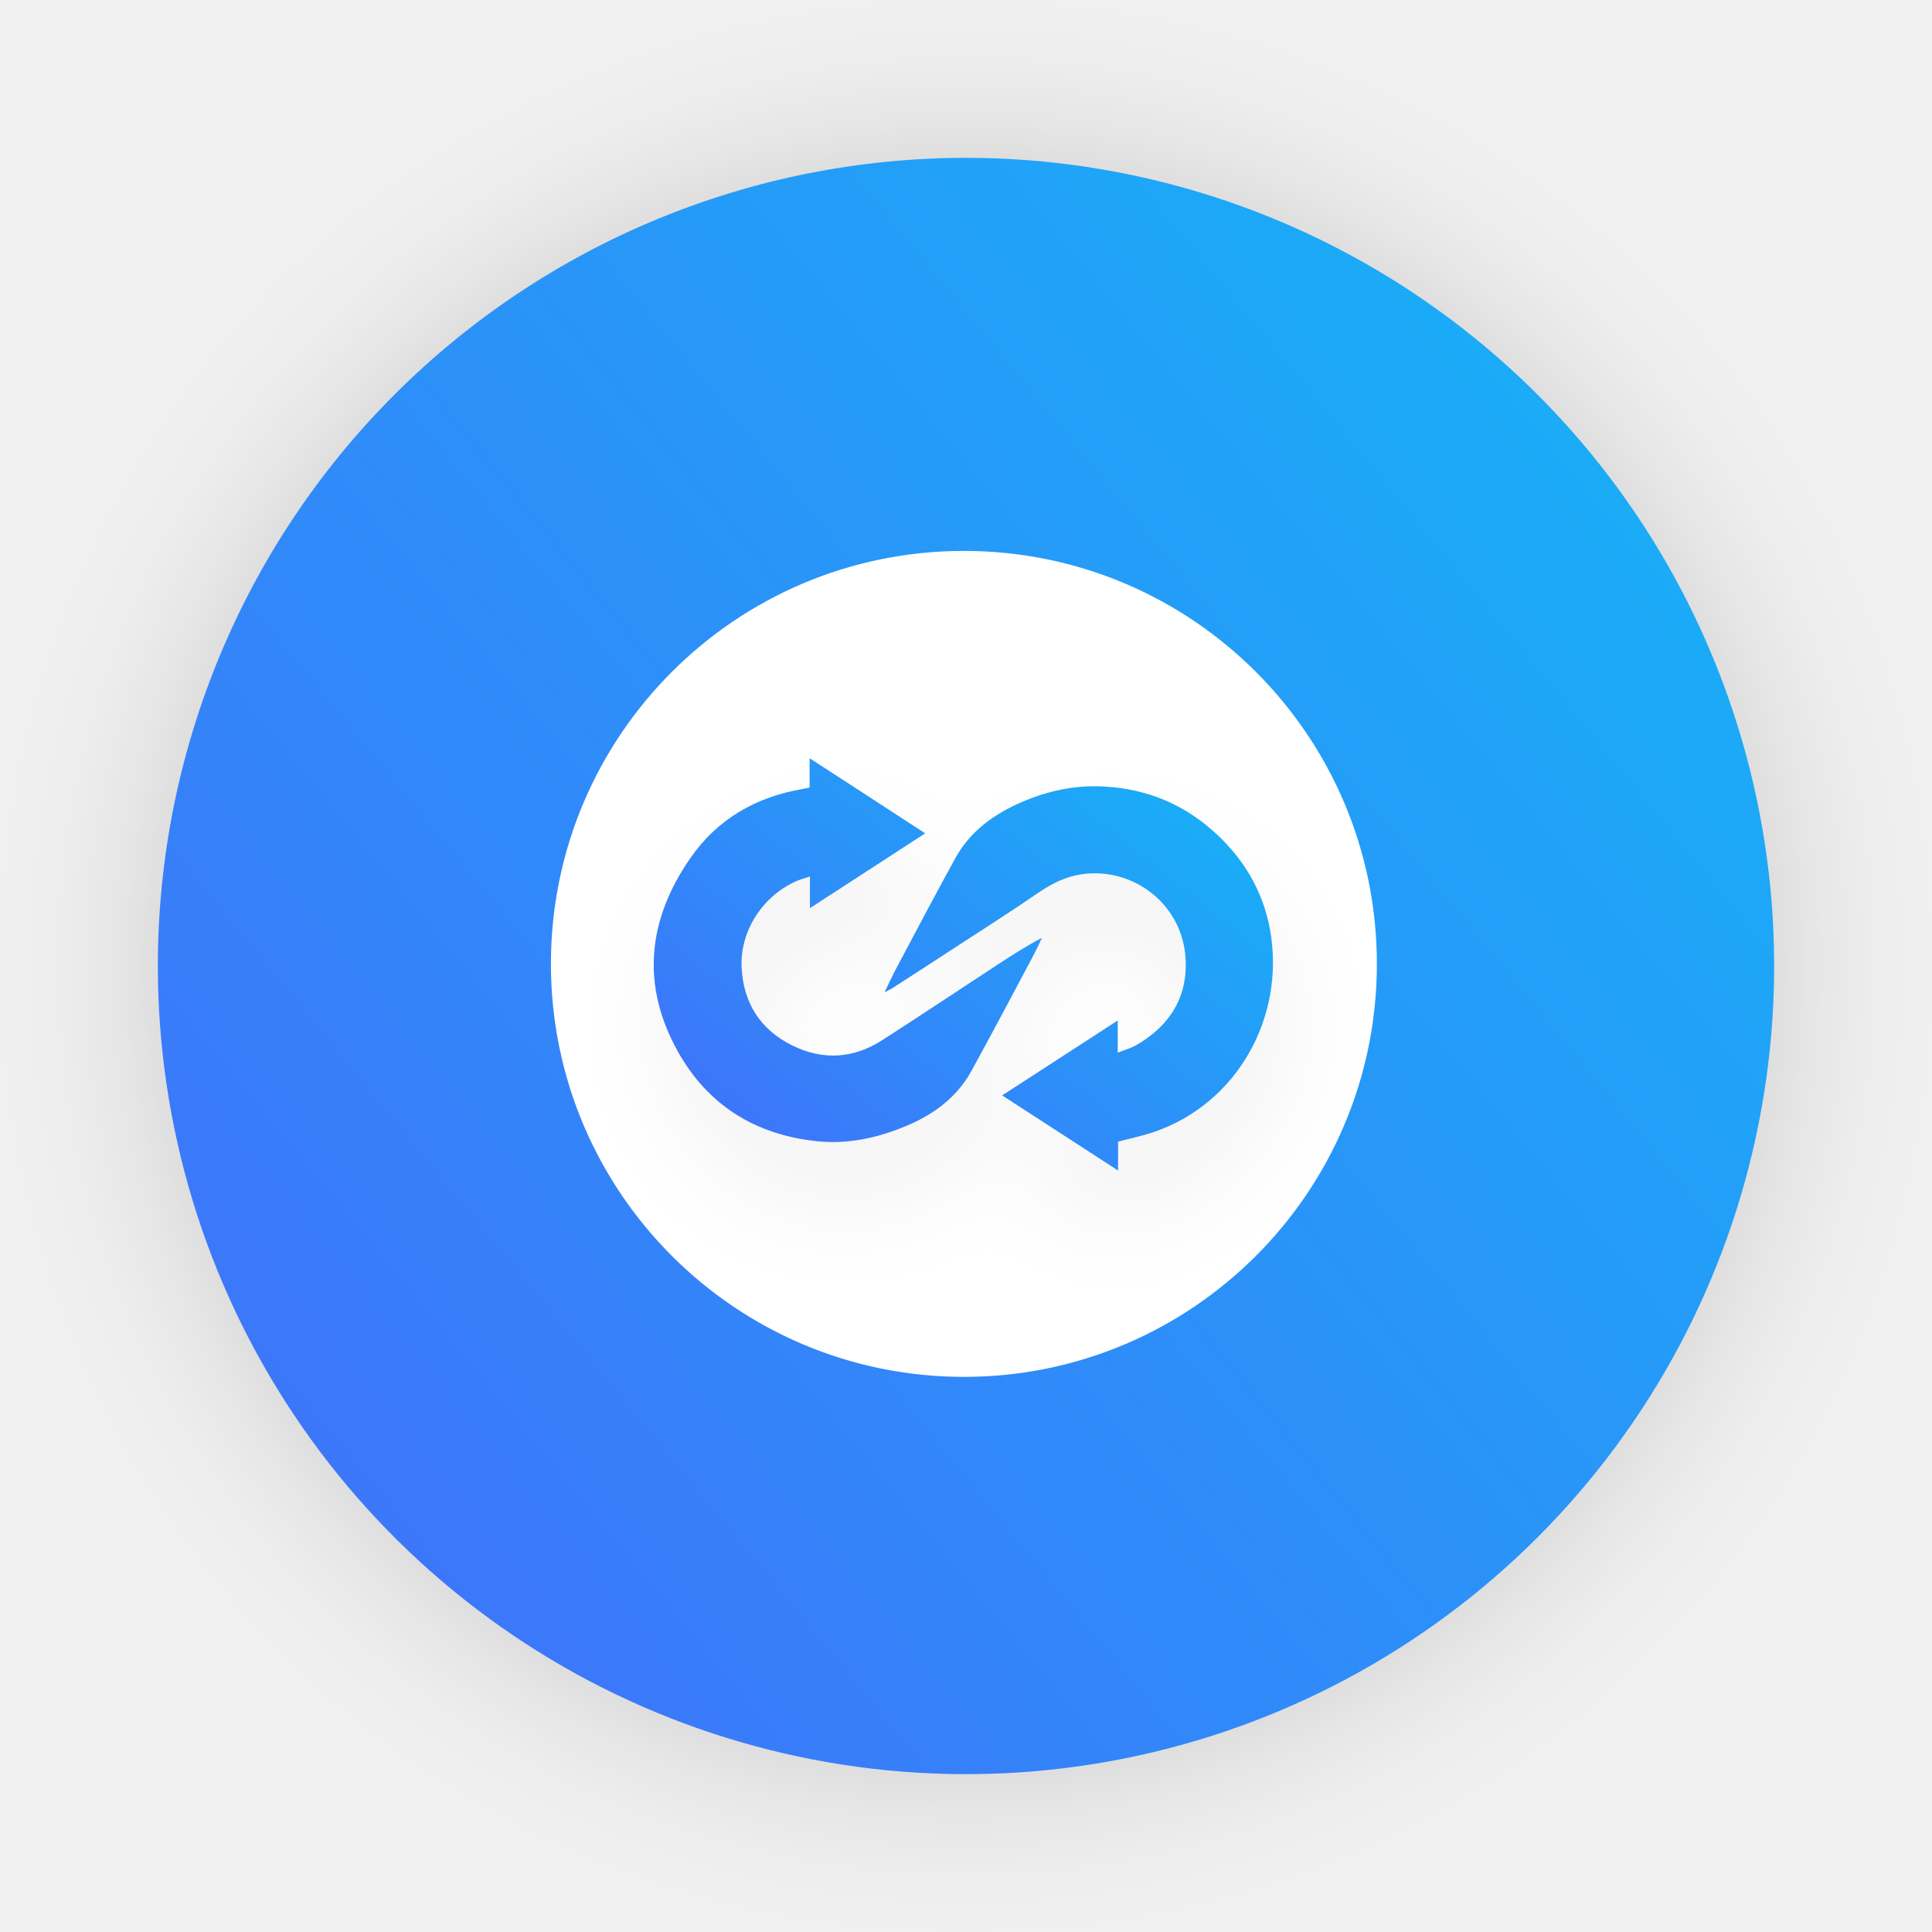
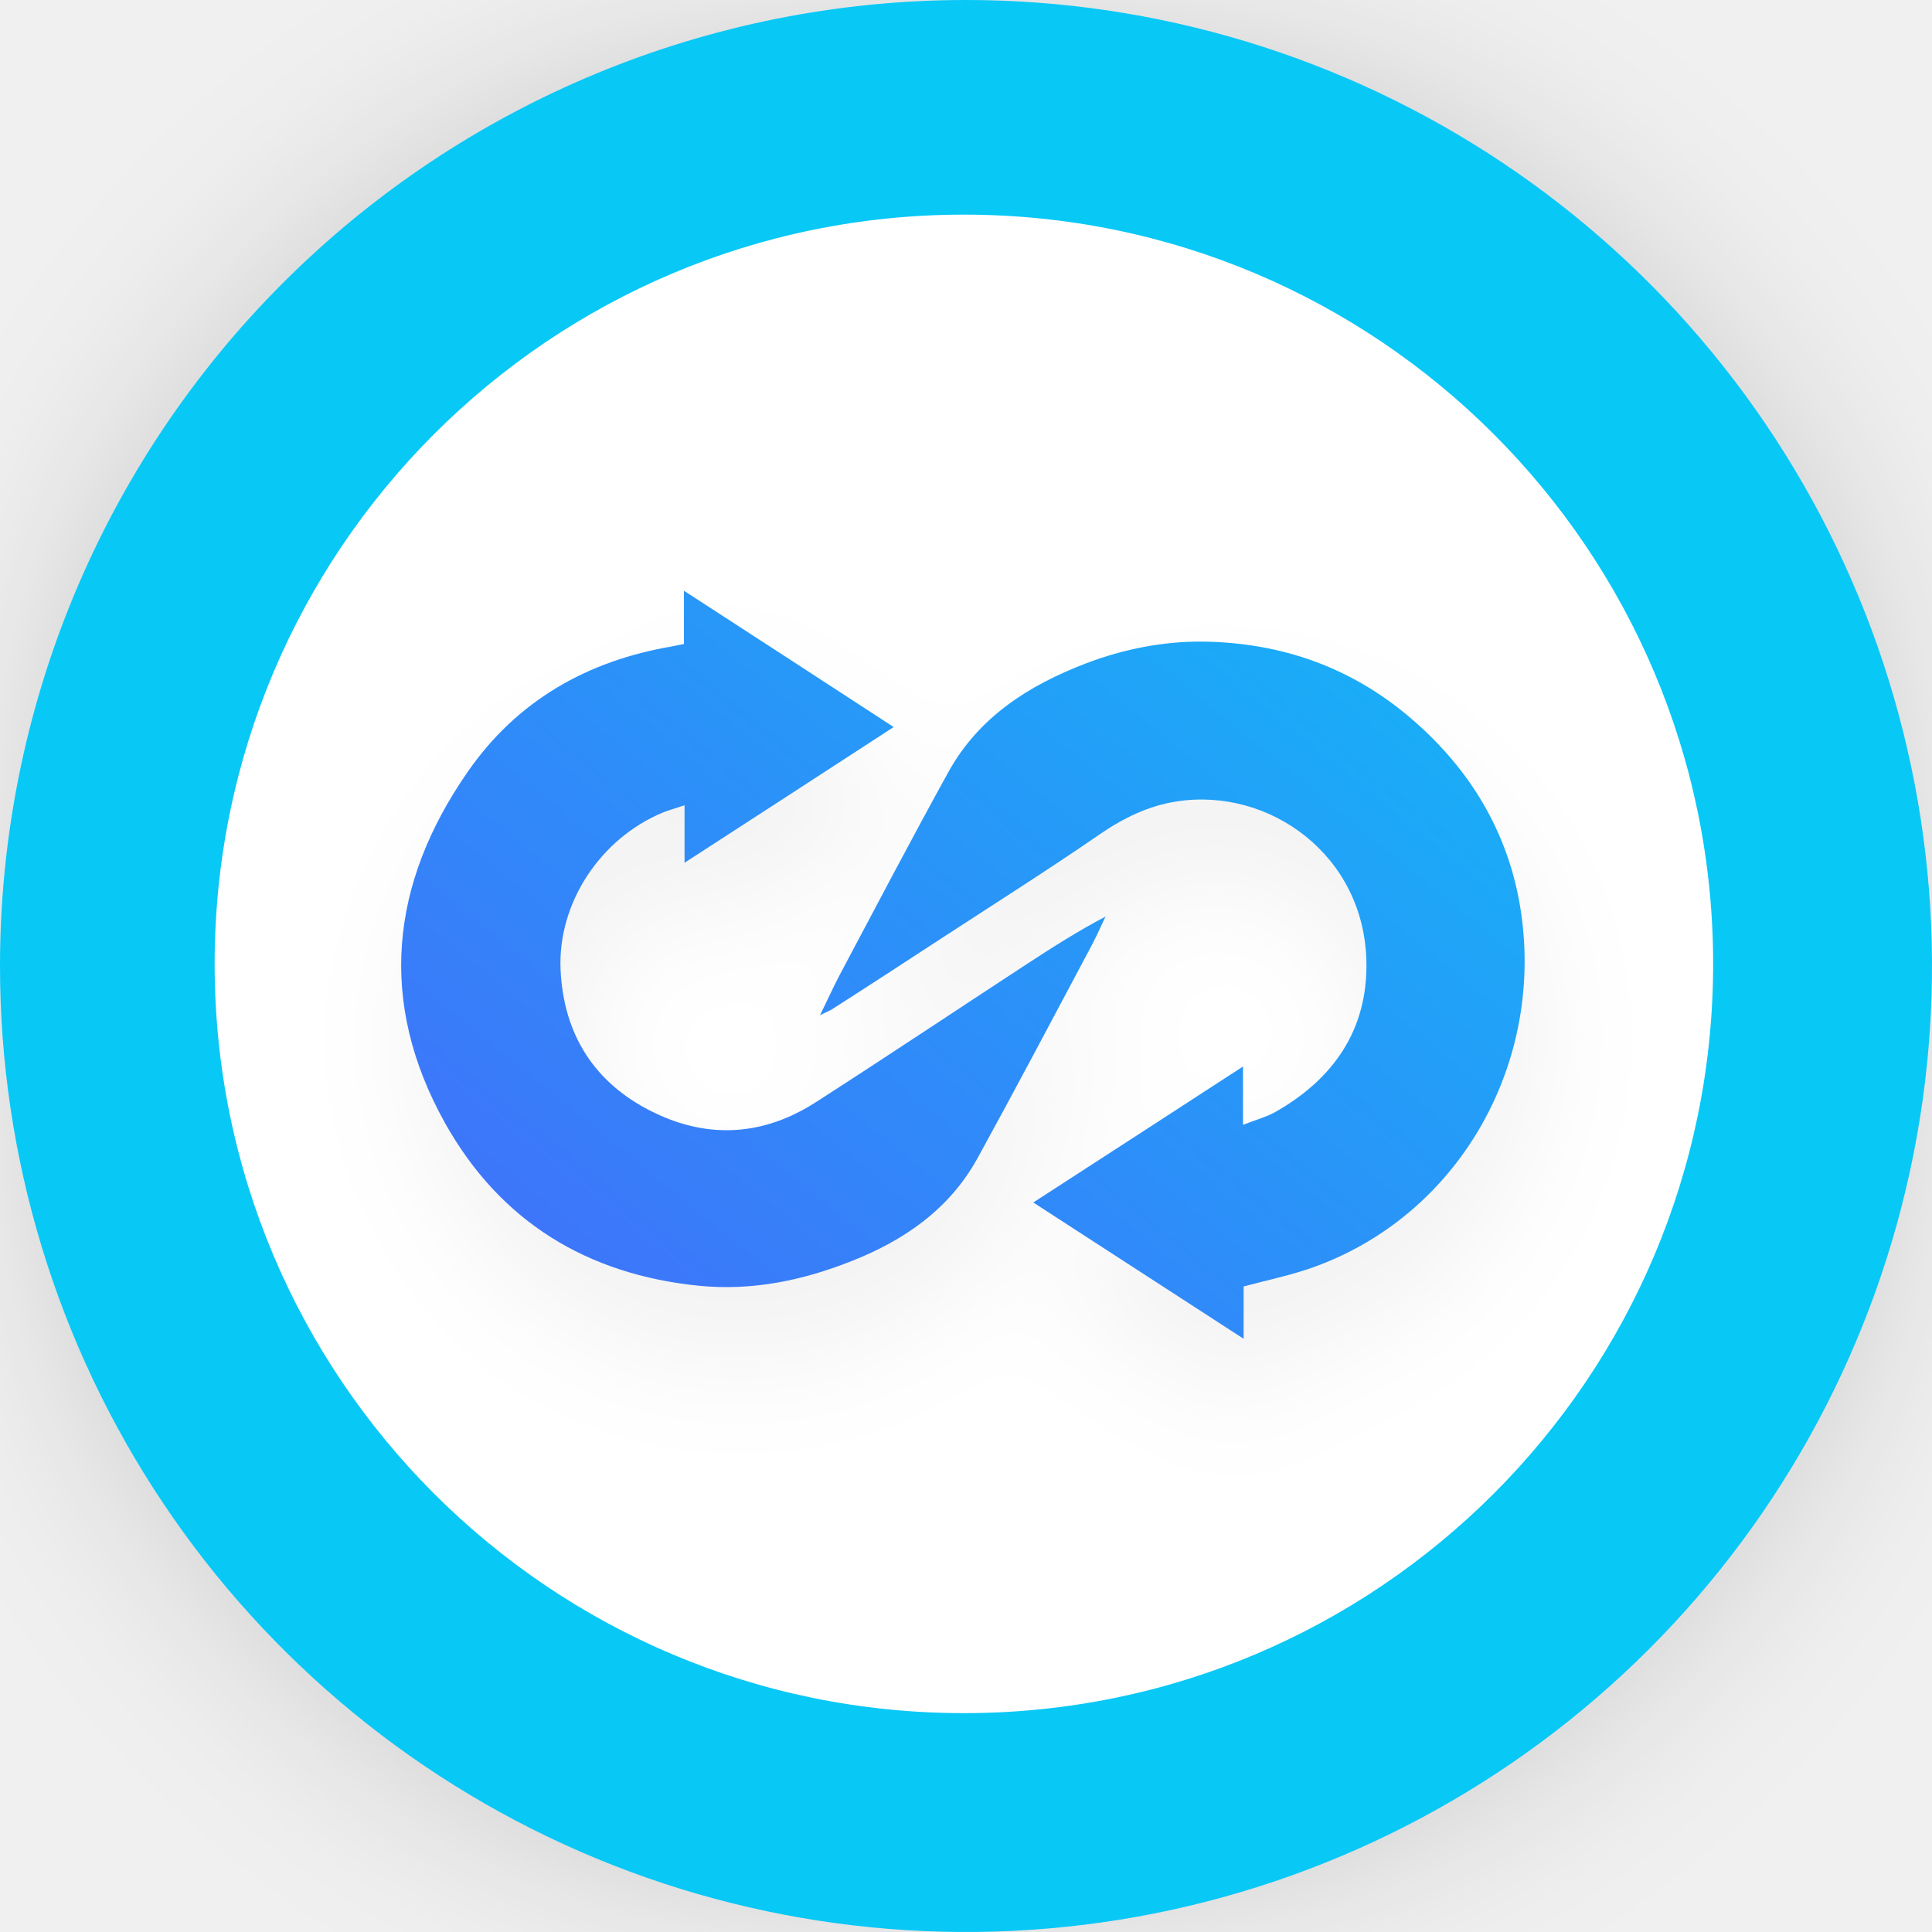
- <svg xmlns="http://www.w3.org/2000/svg" width="306" height="306" viewBox="0 0 306 306" fill="none">
-   <g filter="url(#filter0_d_828_42)">
-     <path d="M153 25C178.315 25 203.063 32.508 224.114 46.572C245.163 60.636 261.569 80.628 271.256 104.016C280.944 127.406 283.479 153.142 278.541 177.971C273.601 202.8 261.411 225.608 243.51 243.51C225.608 261.411 202.8 273.601 177.971 278.541C153.142 283.479 127.406 280.944 104.016 271.256C80.628 261.569 60.636 245.163 46.572 224.114C32.508 203.063 25 178.315 25 153C25 119.052 38.485 86.495 62.491 62.491C86.495 38.485 119.052 25 153 25Z" fill="url(#paint0_linear_828_42)" />
-   </g>
-   <mask id="mask0_828_42" style="mask-type:alpha" maskUnits="userSpaceOnUse" x="87" y="87" width="132" height="132">
-     <path d="M152.666 218.075C188.791 218.075 218.075 188.79 218.075 152.666C218.075 116.541 188.791 87.257 152.666 87.257C116.542 87.257 87.257 116.541 87.257 152.666C87.257 188.79 116.542 218.075 152.666 218.075Z" fill="#C4C4C4" />
-   </mask>
-   <g mask="url(#mask0_828_42)">
-     <path d="M86.992 86.992H218.335V218.335H86.992V86.992Z" fill="white" />
-     <g filter="url(#filter1_d_828_42)">
-       <path d="M128.227 124.739V120.09C134.4 124.083 140.363 127.97 146.536 131.99C140.39 135.982 134.453 139.844 128.28 143.837V138.819C127.492 139.082 126.914 139.24 126.388 139.45C120.951 141.709 117.194 147.33 117.457 153.188C117.72 158.836 120.425 163.092 125.495 165.587C130.381 168.004 135.241 167.662 139.812 164.694C145.985 160.727 152.079 156.656 158.226 152.637C160.406 151.218 162.613 149.8 165.029 148.539C164.583 149.484 164.163 150.43 163.664 151.349C160.406 157.47 157.175 163.591 153.839 169.659C151.396 174.072 147.482 176.778 142.911 178.59C138.63 180.298 134.216 181.217 129.593 180.77C119.769 179.798 112.177 175.149 107.37 166.559C101.486 156.025 102.563 145.649 109.366 135.877C113.648 129.704 119.769 126.21 127.176 124.95C127.465 124.897 127.781 124.818 128.227 124.739Z" fill="url(#paint1_linear_828_42)" />
-       <path d="M177.087 180.823V185.394C170.887 181.375 164.898 177.487 158.725 173.494C164.872 169.528 170.835 165.64 177.034 161.621V166.717C178.085 166.297 179.005 166.06 179.819 165.614C184.941 162.724 187.936 158.39 187.804 152.453C187.621 143.207 179.372 137.244 171.282 138.478C168.812 138.846 166.606 139.923 164.504 141.368C159.96 144.494 155.31 147.436 150.713 150.43C147.535 152.506 144.356 154.581 141.151 156.63C140.941 156.761 140.705 156.84 140.101 157.155C140.784 155.763 141.283 154.66 141.834 153.609C144.96 147.725 148.06 141.814 151.291 135.956C153.944 131.123 158.331 128.338 163.348 126.421C166.606 125.186 170.021 124.503 173.488 124.53C180.397 124.608 186.596 126.789 191.876 131.386C196.841 135.694 200.098 141.079 201.201 147.515C203.539 161.253 195.869 174.755 182.892 179.247C181.053 179.878 179.162 180.272 177.087 180.823Z" fill="url(#paint2_linear_828_42)" />
+ <svg xmlns="http://www.w3.org/2000/svg" width="256" height="256" viewBox="0 0 256 256" fill="none">
+   <g clip-path="url(#clip0_1490_31)">
+     <g filter="url(#filter0_d_1490_31)">
+       <path d="M128 0C153.315 0 178.063 7.508 199.114 21.572C220.163 35.636 236.569 55.628 246.256 79.016C255.944 102.406 258.479 128.142 253.541 152.971C248.601 177.8 236.411 200.608 218.51 218.51C200.608 236.411 177.8 248.601 152.971 253.541C128.142 258.479 102.406 255.944 79.016 246.256C55.628 236.569 35.636 220.163 21.572 199.114C7.508 178.063 0 153.315 0 128C0 94.052 13.485 61.495 37.491 37.491C61.495 13.485 94.052 0 128 0Z" fill="url(#paint0_linear_1490_31)" />
+     </g>
+     <mask id="mask0_1490_31" style="mask-type:alpha" maskUnits="userSpaceOnUse" x="28" y="28" width="199" height="199">
+       <path d="M127.72 227C182.552 227 227 182.55 227 127.72C227 72.889 182.552 28.44 127.72 28.44C72.89 28.44 28.441 72.889 28.441 127.72C28.441 182.55 72.89 227 127.72 227Z" fill="#C4C4C4" />
+     </mask>
+     <g mask="url(#mask0_1490_31)">
+       <path d="M28.039 28.038H227.394V227.395H28.039V28.038Z" fill="white" />
+       <g filter="url(#filter1_d_1490_31)">
+         <path d="M90.626 85.333V78.276C99.996 84.337 109.046 90.237 118.416 96.338C109.087 102.398 100.076 108.26 90.707 114.32V106.704C89.51 107.103 88.633 107.343 87.835 107.662C79.582 111.09 73.88 119.622 74.279 128.513C74.678 137.086 78.784 143.546 86.479 147.333C93.895 151.002 101.272 150.482 108.21 145.978C117.58 139.956 126.829 133.777 136.159 127.677C139.468 125.523 142.818 123.371 146.485 121.457C145.808 122.891 145.171 124.327 144.413 125.722C139.468 135.013 134.564 144.303 129.501 153.514C125.793 160.212 119.852 164.319 112.914 167.069C106.416 169.662 99.716 171.057 92.699 170.378C77.788 168.903 66.265 161.846 58.969 148.808C50.038 132.82 51.672 117.071 61.998 102.238C68.498 92.869 77.788 87.566 89.031 85.653C89.469 85.573 89.949 85.453 90.626 85.333Z" fill="url(#paint1_linear_1490_31)" />
+         <path d="M164.787 170.459V177.397C155.377 171.297 146.286 165.395 136.917 159.335C146.247 153.315 155.298 147.414 164.707 141.314V149.048C166.302 148.411 167.698 148.051 168.934 147.374C176.708 142.988 181.254 136.409 181.054 127.398C180.776 113.364 168.255 104.313 155.976 106.186C152.227 106.745 148.879 108.38 145.688 110.573C138.791 115.318 131.733 119.783 124.756 124.328C119.932 127.479 115.107 130.628 110.242 133.738C109.924 133.937 109.565 134.057 108.649 134.535C109.685 132.422 110.443 130.748 111.279 129.153C116.024 120.222 120.729 111.25 125.633 102.359C129.66 95.023 136.319 90.796 143.934 87.886C148.879 86.011 154.062 84.975 159.324 85.016C169.811 85.134 179.22 88.445 187.234 95.422C194.77 101.961 199.714 110.134 201.388 119.903C204.937 140.755 193.295 161.249 173.598 168.067C170.807 169.025 167.937 169.623 164.787 170.459Z" fill="url(#paint2_linear_1490_31)" />
+       </g>
    </g>
  </g>
  <defs>
-     <filter id="filter0_d_828_42" x="0" y="0" width="306" height="306" filterUnits="userSpaceOnUse" color-interpolation-filters="sRGB">
+     <filter id="filter0_d_1490_31" x="-25" y="-25" width="306" height="306" filterUnits="userSpaceOnUse" color-interpolation-filters="sRGB">
      <feFlood flood-opacity="0" result="BackgroundImageFix" />
      <feColorMatrix in="SourceAlpha" type="matrix" values="0 0 0 0 0 0 0 0 0 0 0 0 0 0 0 0 0 0 127 0" result="hardAlpha" />
      <feOffset />
      <feGaussianBlur stdDeviation="12.5" />
      <feColorMatrix type="matrix" values="0 0 0 0 0 0 0 0 0 0 0 0 0 0 0 0 0 0 0.15 0" />
-       <feBlend mode="normal" in2="BackgroundImageFix" result="effect1_dropShadow_828_42" />
-       <feBlend mode="normal" in="SourceGraphic" in2="effect1_dropShadow_828_42" result="shape" />
+       <feBlend mode="normal" in2="BackgroundImageFix" result="effect1_dropShadow_1490_31" />
+       <feBlend mode="normal" in="SourceGraphic" in2="effect1_dropShadow_1490_31" result="shape" />
    </filter>
-     <filter id="filter1_d_828_42" x="90.541" y="115.09" width="128.078" height="95.304" filterUnits="userSpaceOnUse" color-interpolation-filters="sRGB">
+     <filter id="filter1_d_1490_31" x="40.157" y="73.276" width="178.865" height="129.12" filterUnits="userSpaceOnUse" color-interpolation-filters="sRGB">
      <feFlood flood-opacity="0" result="BackgroundImageFix" />
      <feColorMatrix in="SourceAlpha" type="matrix" values="0 0 0 0 0 0 0 0 0 0 0 0 0 0 0 0 0 0 127 0" result="hardAlpha" />
      <feOffset dx="2" dy="10" />
      <feGaussianBlur stdDeviation="7.5" />
      <feColorMatrix type="matrix" values="0 0 0 0 0 0 0 0 0 0 0 0 0 0 0 0 0 0 0.05 0" />
-       <feBlend mode="normal" in2="BackgroundImageFix" result="effect1_dropShadow_828_42" />
-       <feBlend mode="normal" in="SourceGraphic" in2="effect1_dropShadow_828_42" result="shape" />
+       <feBlend mode="normal" in2="BackgroundImageFix" result="effect1_dropShadow_1490_31" />
+       <feBlend mode="normal" in="SourceGraphic" in2="effect1_dropShadow_1490_31" result="shape" />
    </filter>
-     <linearGradient id="paint0_linear_828_42" x1="340.561" y1="-40.891" x2="-63.056" y2="290.053" gradientUnits="userSpaceOnUse">
+     <linearGradient id="paint0_linear_1490_31" x1="315.561" y1="-65.891" x2="-88.056" y2="265.053" gradientUnits="userSpaceOnUse">
+       <stop stop-color="#08C8F6" />
+     </linearGradient>
+     <linearGradient id="paint1_linear_1490_31" x1="236.656" y1="52.765" x2="80.684" y2="244.837" gradientUnits="userSpaceOnUse">
      <stop stop-color="#08C8F6" />
      <stop offset="1" stop-color="#4D5DFB" />
    </linearGradient>
-     <linearGradient id="paint1_linear_828_42" x1="224.437" y1="103.282" x2="121.677" y2="229.826" gradientUnits="userSpaceOnUse">
+     <linearGradient id="paint2_linear_1490_31" x1="236.656" y1="52.765" x2="80.684" y2="244.837" gradientUnits="userSpaceOnUse">
      <stop stop-color="#08C8F6" />
      <stop offset="1" stop-color="#4D5DFB" />
    </linearGradient>
-     <linearGradient id="paint2_linear_828_42" x1="224.437" y1="103.282" x2="121.677" y2="229.826" gradientUnits="userSpaceOnUse">
-       <stop stop-color="#08C8F6" />
-       <stop offset="1" stop-color="#4D5DFB" />
-     </linearGradient>
+     <clipPath id="clip0_1490_31">
+       <rect width="256" height="256" fill="white" />
+     </clipPath>
  </defs>
</svg>
